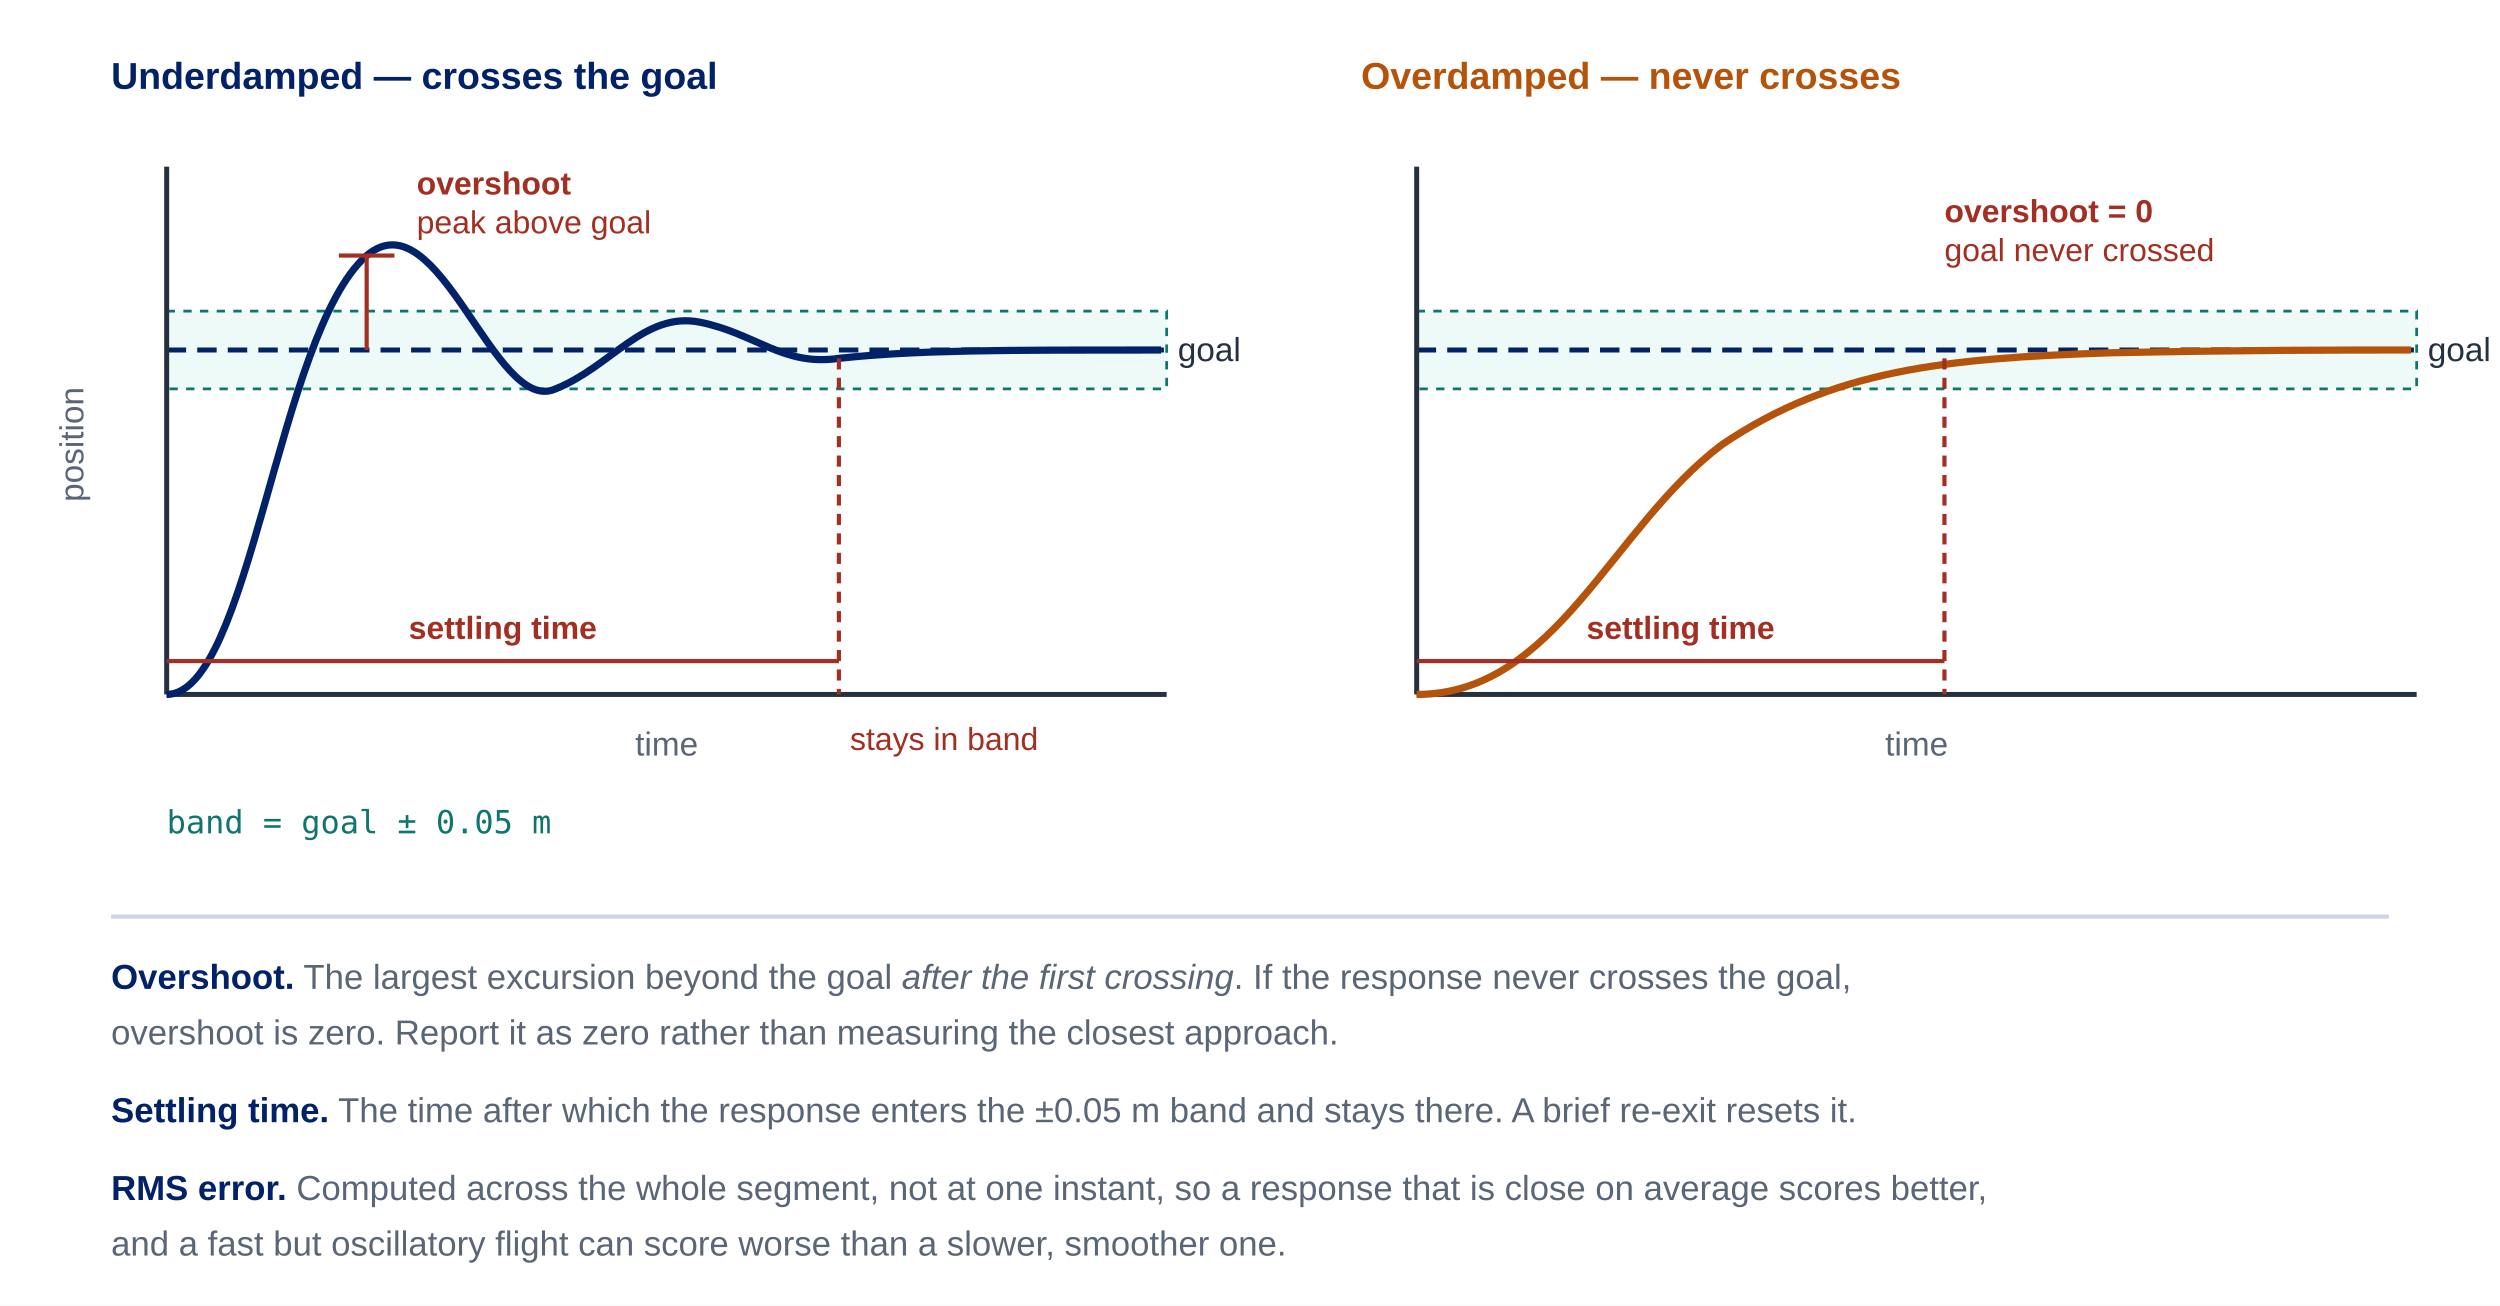
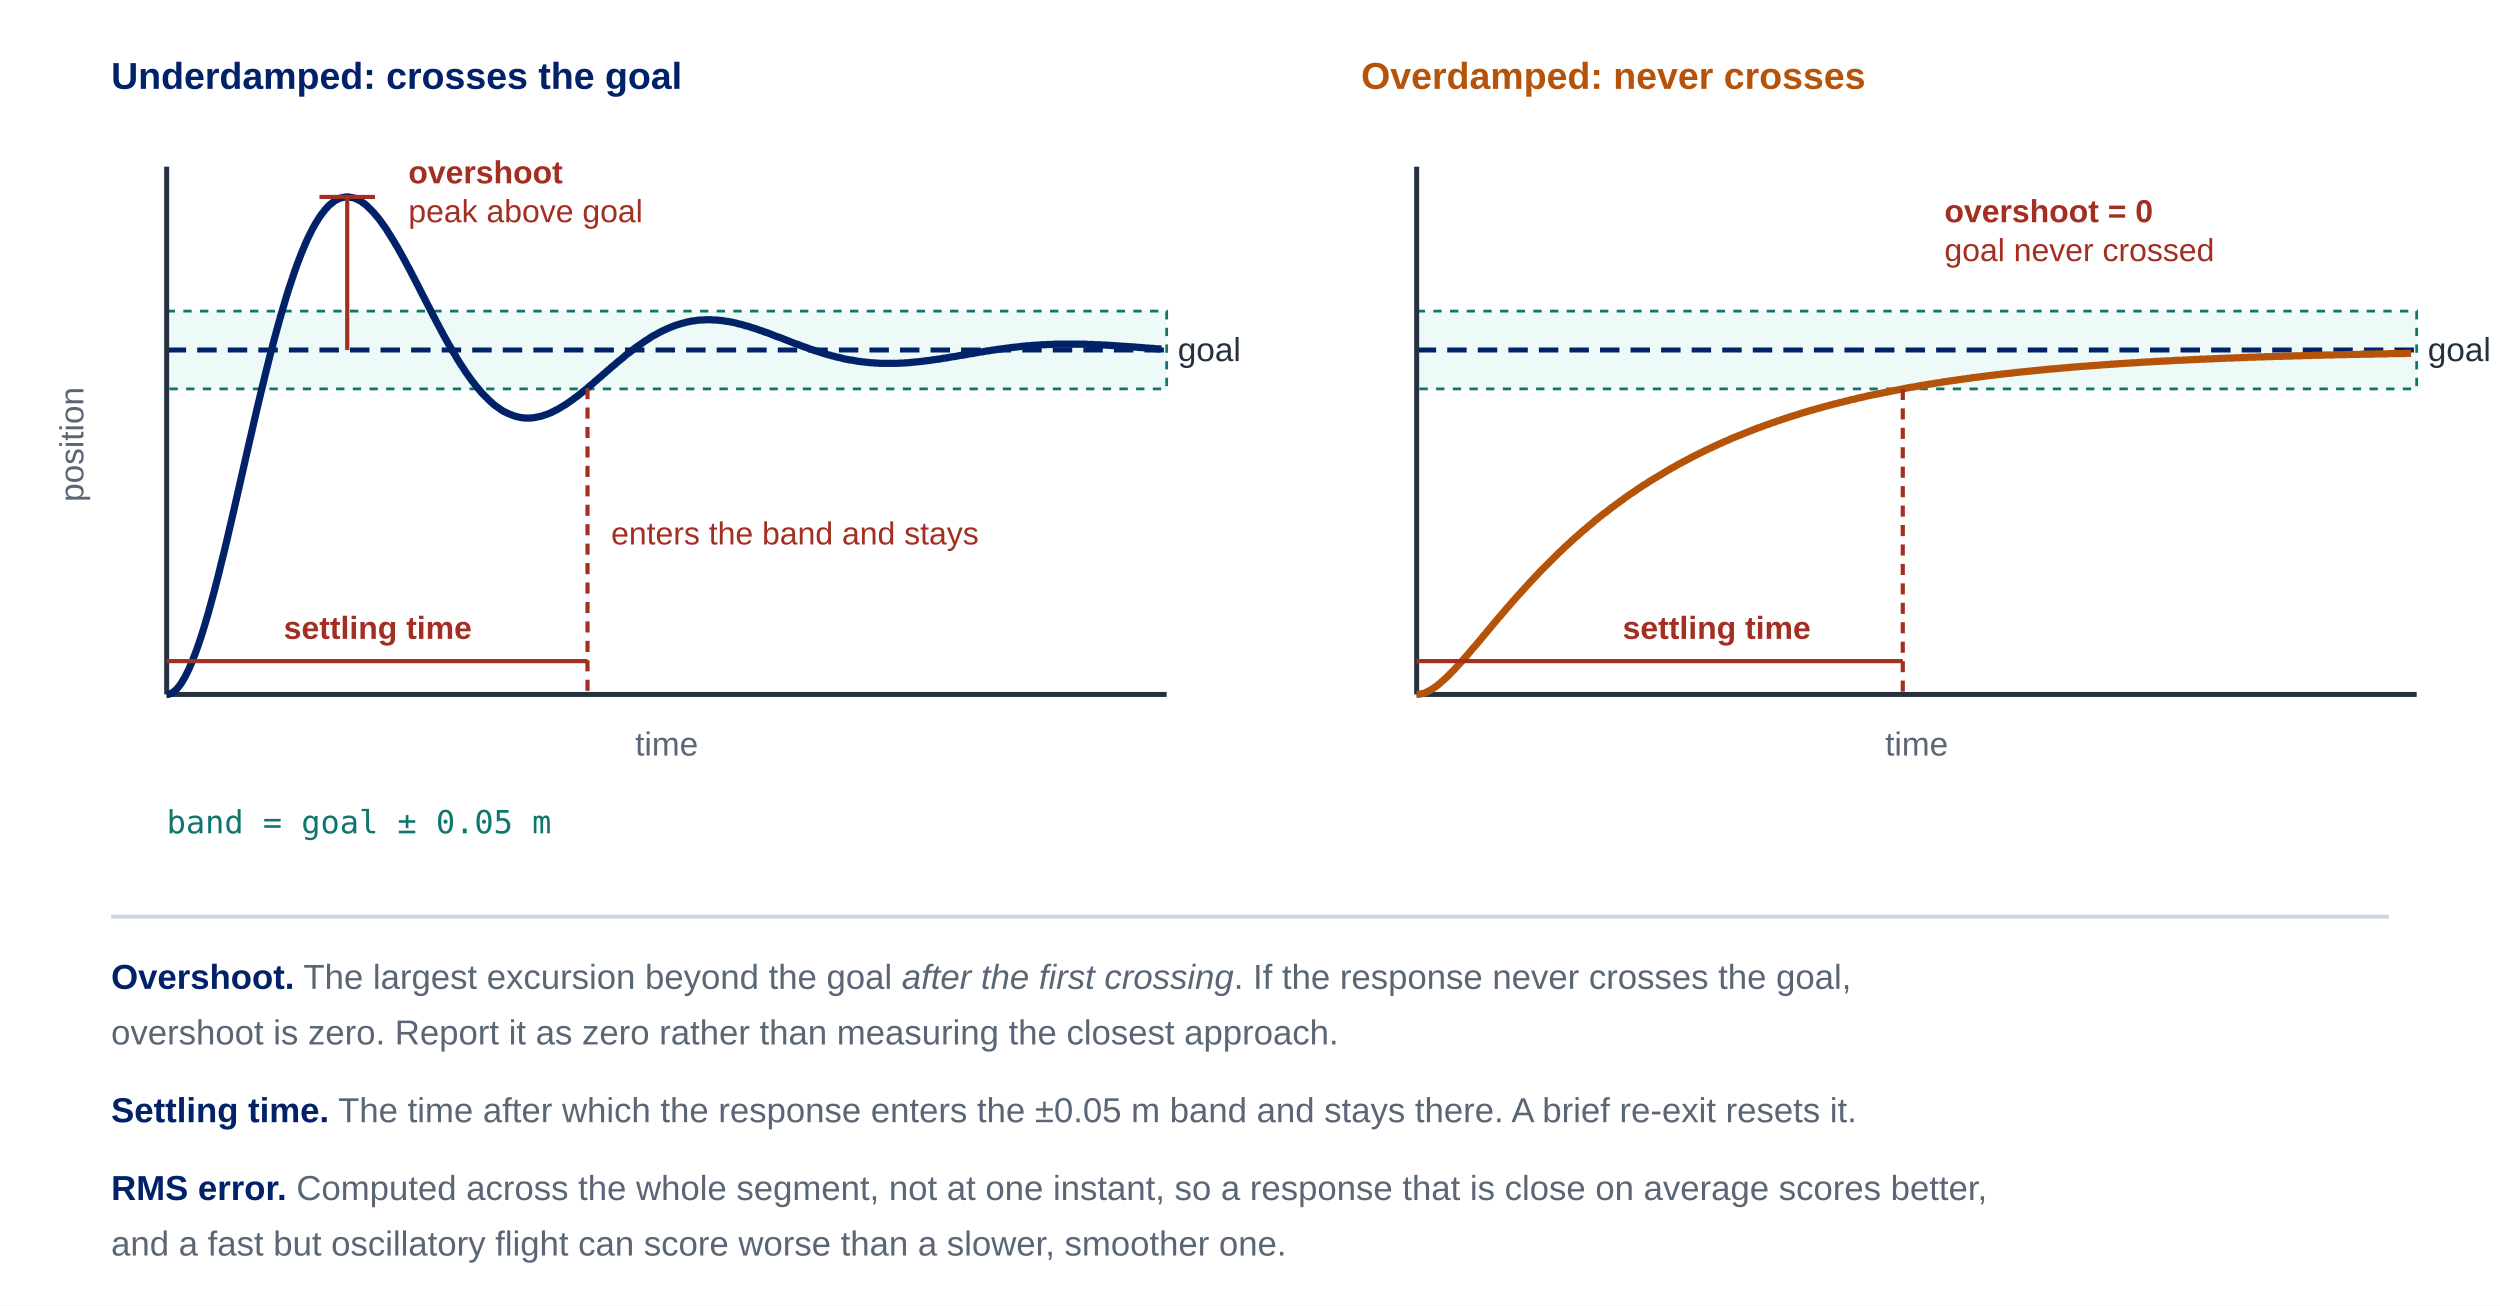
<svg xmlns="http://www.w3.org/2000/svg" viewBox="0 0 900 470" role="img" aria-labelledby="t d">
  <style>
    .ax     { stroke: #26313f; stroke-width: 1.8; }
    .grid   { stroke: #e4e9f0; stroke-width: 1; }
    .goal   { stroke: #012169; stroke-width: 1.8; stroke-dasharray: 7 4; }
    .band   { fill: #eefaf7; stroke: #0f766e; stroke-width: 1; stroke-dasharray: 3 3; }
-     .curve  { fill: none; stroke: #012169; stroke-width: 2.6; }
-     .curve2 { fill: none; stroke: #b45309; stroke-width: 2.6; }
+     .curve  { fill: none; stroke: #012169; stroke-width: 2.6; stroke-linejoin: round; }
+     .curve2 { fill: none; stroke: #b45309; stroke-width: 2.6; stroke-linejoin: round; }
    .ann    { stroke: #a32e22; stroke-width: 1.5; }
    .annt   { font-family: "Segoe UI", Arial, sans-serif; font-size: 11.5px; font-weight: 600; fill: #a32e22; }
    .lbl    { font-family: "Segoe UI", Arial, sans-serif; font-size: 12px; fill: #26313f; }
    .axl    { font-family: "Segoe UI", Arial, sans-serif; font-size: 12px; fill: #5a6675; }
    .hd     { font-family: "Segoe UI", Arial, sans-serif; font-size: 13.5px; font-weight: 700; fill: #012169; }
    .hd2    { font-family: "Segoe UI", Arial, sans-serif; font-size: 13.5px; font-weight: 700; fill: #b45309; }
    .note   { font-family: "Segoe UI", Arial, sans-serif; font-size: 12.5px; fill: #5a6675; }
    .mono   { font-family: "Cascadia Code", Consolas, monospace; font-size: 11.5px; fill: #0f766e; }
  </style>
  <rect width="900" height="470" fill="#ffffff" />
-   <text class="hd" x="40" y="32">Underdamped — crosses the goal</text>
+   <text class="hd" x="40" y="32">Underdamped: crosses the goal</text>
  <rect class="band" x="60" y="112" width="360" height="28" />
  <line class="goal" x1="60" y1="126" x2="420" y2="126" />
  <text class="lbl" x="424" y="130">goal</text>
  <line class="ax" x1="60" y1="250" x2="60" y2="60" />
  <line class="ax" x1="60" y1="250" x2="420" y2="250" />
  <text class="axl" x="30" y="160" transform="rotate(-90 30 160)" text-anchor="middle">position</text>
  <text class="axl" x="240" y="272" text-anchor="middle">time</text>
-   <path class="curve" d="M 60 250                          C 90 250, 100 120, 132 92                          C 158 70, 178 150, 200 140                          C 220 132, 232 112, 252 116                          C 272 120, 282 132, 302 129                          C 330 126, 360 126, 418 126" />
-   <line class="ann" x1="132" y1="92" x2="132" y2="126" />
-   <line class="ann" x1="122" y1="92" x2="142" y2="92" />
-   <text class="annt" x="150" y="70">overshoot</text>
-   <text class="annt" x="150" y="84" style="font-weight:400">peak above goal</text>
-   <line class="ann" x1="302" y1="129" x2="302" y2="250" stroke-dasharray="4 3" />
-   <line class="ann" x1="60" y1="238" x2="302" y2="238" />
-   <text class="annt" x="181" y="230" text-anchor="middle">settling time</text>
-   <text class="annt" x="306" y="270" style="font-weight:400">stays in band</text>
+   <path class="curve" d="M 60.0 250.0 60.5 250.0 61.0 249.8 61.5 249.7 62.0 249.4 62.5 249.1                          L 63.0 248.6 63.5 248.2 64.0 247.6 64.5 247.0 65.0 246.3 65.5 245.6                          L 66.0 244.7 66.5 243.9 67.0 242.9 67.5 241.9 68.0 240.9 68.5 239.7                          L 69.0 238.6 69.5 237.3 70.0 236.0 70.5 234.7 71.0 233.3 71.5 231.9                          L 72.0 230.4 72.5 228.9 73.0 227.3 73.5 225.7 74.0 224.0 74.5 222.3                          L 75.0 220.6 75.5 218.8 76.0 217.0 76.5 215.1 77.0 213.3 77.5 211.4                          L 78.0 209.4 78.5 207.5 79.0 205.5 79.5 203.4 80.0 201.4 80.5 199.4                          L 81.0 197.3 81.5 195.2 82.0 193.1 82.5 190.9 83.0 188.8 83.5 186.6                          L 84.0 184.5 84.5 182.3 85.0 180.1 85.5 177.9 86.0 175.7 86.5 173.5                          L 87.0 171.3 87.5 169.1 88.0 166.9 88.5 164.7 89.0 162.5 89.5 160.3                          L 90.0 158.1 90.5 156.0 91.0 153.8 91.5 151.6 92.0 149.5 92.5 147.3                          L 93.0 145.2 93.5 143.1 94.0 141.0 94.5 138.9 95.0 136.9 95.5 134.8                          L 96.0 132.8 96.5 130.8 97.0 128.8 97.5 126.9 98.0 125.0 98.5 123.0                          L 99.0 121.2 99.5 119.3 100.0 117.5 100.5 115.7 101.0 113.9 101.5 112.2                          L 102.0 110.5 102.5 108.8 103.0 107.1 103.5 105.5 104.0 103.9 104.5 102.4                          L 105.0 100.9 105.5 99.4 106.0 97.9 106.5 96.5 107.0 95.1 107.5 93.8                          L 108.0 92.5 108.5 91.2 109.0 90.0 109.5 88.8 110.0 87.6 110.5 86.5                          L 111.0 85.4 111.5 84.4 112.0 83.4 112.5 82.4 113.0 81.5 113.5 80.6                          L 114.0 79.8 114.5 79.0 115.0 78.2 115.5 77.5 116.0 76.8 116.5 76.2                          L 117.0 75.5 117.5 75.0 118.0 74.4 118.5 73.9 119.0 73.5 119.5 73.1                          L 120.0 72.7 120.5 72.3 121.0 72.0 121.5 71.8 122.0 71.5 122.5 71.3                          L 123.0 71.2 123.5 71.1 124.0 71.0 124.5 70.9 125.0 70.9 125.5 70.9                          L 126.0 71.0 126.5 71.1 127.0 71.2 127.5 71.3 128.0 71.5 128.5 71.7                          L 129.0 72.0 129.5 72.2 130.0 72.5 130.5 72.9 131.0 73.2 131.5 73.6                          L 132.0 74.0 132.5 74.5 133.0 75.0 133.5 75.5 134.0 76.0 134.5 76.5                          L 135.0 77.1 135.5 77.7 136.0 78.3 136.5 78.9 137.0 79.6 137.5 80.3                          L 138.0 81.0 138.5 81.7 139.0 82.4 139.5 83.2 140.0 84.0 140.5 84.8                          L 141.0 85.6 141.5 86.4 142.0 87.2 142.5 88.1 143.0 88.9 143.5 89.8                          L 144.0 90.7 144.5 91.6 145.0 92.5 145.5 93.4 146.0 94.3 146.5 95.3                          L 147.0 96.2 147.5 97.1 148.0 98.1 148.5 99.1 149.0 100.0 149.5 101.0                          L 150.0 102.0 150.5 102.9 151.0 103.9 151.5 104.9 152.0 105.9 152.5 106.8                          L 153.0 107.8 153.5 108.8 154.0 109.8 154.5 110.7 155.0 111.7 155.5 112.7                          L 156.0 113.7 156.5 114.6 157.0 115.6 157.5 116.5 158.0 117.5 158.5 118.4                          L 159.0 119.3 159.5 120.3 160.0 121.2 160.5 122.1 161.0 123.0 161.5 123.9                          L 162.0 124.7 162.5 125.6 163.0 126.5 163.5 127.3 164.0 128.1 164.5 129.0                          L 165.0 129.8 165.5 130.6 166.0 131.4 166.5 132.1 167.0 132.9 167.5 133.7                          L 168.0 134.4 168.5 135.1 169.0 135.8 169.5 136.5 170.0 137.2 170.5 137.8                          L 171.0 138.5 171.5 139.1 172.0 139.7 172.5 140.3 173.0 140.9 173.5 141.5                          L 174.0 142.0 174.5 142.5 175.0 143.0 175.5 143.5 176.0 144.0 176.5 144.5                          L 177.0 144.9 177.5 145.4 178.0 145.8 178.5 146.2 179.0 146.5 179.5 146.9                          L 180.0 147.2 180.5 147.6 181.0 147.9 181.5 148.2 182.0 148.4 182.5 148.7                          L 183.0 148.9 183.5 149.1 184.0 149.3 184.5 149.5 185.0 149.7 185.5 149.8                          L 186.0 150.0 186.5 150.1 187.0 150.2 187.5 150.3 188.0 150.4 188.5 150.4                          L 189.0 150.5 189.5 150.5 190.0 150.5 190.5 150.5 191.0 150.5 191.5 150.4                          L 192.0 150.4 192.5 150.3 193.0 150.2 193.5 150.1 194.0 150.0 194.5 149.9                          L 195.0 149.8 195.5 149.6 196.0 149.4 196.5 149.3 197.0 149.1 197.5 148.9                          L 198.0 148.7 198.5 148.5 199.0 148.2 199.5 148.0 200.0 147.7 200.5 147.5                          L 201.0 147.2 201.5 146.9 202.0 146.6 202.5 146.3 203.0 146.0 203.5 145.7                          L 204.0 145.4 204.5 145.0 205.0 144.7 205.5 144.3 206.0 144.0 206.5 143.6                          L 207.0 143.2 207.5 142.9 208.0 142.5 208.5 142.1 209.0 141.7 209.5 141.3                          L 210.0 140.9 210.5 140.5 211.0 140.1 211.5 139.7 212.0 139.2 212.5 138.8                          L 213.0 138.4 213.5 138.0 214.0 137.5 214.5 137.1 215.0 136.7 215.5 136.2                          L 216.0 135.8 216.5 135.4 217.0 134.9 217.5 134.5 218.0 134.1 218.5 133.6                          L 219.0 133.2 219.5 132.8 220.0 132.3 220.5 131.9 221.0 131.5 221.5 131.1                          L 222.0 130.6 222.5 130.2 223.0 129.8 223.5 129.4 224.0 129.0 224.5 128.6                          L 225.0 128.1 225.5 127.7 226.0 127.3 226.5 127.0 227.0 126.6 227.5 126.2                          L 228.0 125.8 228.5 125.4 229.0 125.0 229.5 124.7 230.0 124.3 230.5 124.0                          L 231.0 123.6 231.5 123.3 232.0 122.9 232.5 122.6 233.0 122.3 233.5 122.0                          L 234.0 121.6 234.5 121.3 235.0 121.0 235.5 120.7 236.0 120.5 236.5 120.2                          L 237.0 119.9 237.5 119.6 238.0 119.4 238.5 119.1 239.0 118.9 239.5 118.7                          L 240.0 118.4 240.5 118.2 241.0 118.0 241.5 117.8 242.0 117.6 242.5 117.4                          L 243.0 117.2 243.5 117.0 244.0 116.9 244.5 116.7 245.0 116.6 245.5 116.4                          L 246.0 116.3 246.5 116.2 247.0 116.0 247.5 115.9 248.0 115.8 248.5 115.7                          L 249.0 115.6 249.5 115.5 250.0 115.5 250.5 115.4 251.0 115.3 251.5 115.3                          L 252.0 115.2 252.5 115.2 253.0 115.2 253.5 115.2 254.0 115.1 254.5 115.1                          L 255.0 115.1 255.5 115.1 256.0 115.1 256.5 115.2 257.0 115.2 257.5 115.2                          L 258.0 115.2 258.5 115.3 259.0 115.3 259.5 115.4 260.0 115.4 260.5 115.5                          L 261.0 115.6 261.5 115.7 262.0 115.7 262.5 115.8 263.0 115.9 263.5 116.0                          L 264.0 116.1 264.5 116.2 265.0 116.3 265.5 116.5 266.0 116.6 266.5 116.7                          L 267.0 116.8 267.5 117.0 268.0 117.1 268.5 117.3 269.0 117.4 269.5 117.5                          L 270.0 117.7 270.5 117.9 271.0 118.0 271.5 118.2 272.0 118.3 272.5 118.5                          L 273.0 118.7 273.5 118.9 274.0 119.0 274.5 119.2 275.0 119.4 275.5 119.6                          L 276.0 119.7 276.5 119.9 277.0 120.1 277.5 120.3 278.0 120.5 278.5 120.7                          L 279.0 120.9 279.5 121.1 280.0 121.3 280.5 121.4 281.0 121.6 281.5 121.8                          L 282.0 122.0 282.5 122.2 283.0 122.4 283.5 122.6 284.0 122.8 284.5 123.0                          L 285.0 123.2 285.5 123.4 286.0 123.6 286.5 123.8 287.0 123.9 287.5 124.1                          L 288.0 124.3 288.5 124.5 289.0 124.7 289.5 124.9 290.0 125.0 290.5 125.2                          L 291.0 125.4 291.5 125.6 292.0 125.8 292.5 125.9 293.0 126.1 293.5 126.3                          L 294.0 126.4 294.5 126.6 295.0 126.7 295.5 126.9 296.0 127.1 296.5 127.2                          L 297.0 127.4 297.5 127.5 298.0 127.7 298.5 127.8 299.0 127.9 299.5 128.1                          L 300.0 128.2 300.5 128.3 301.0 128.5 301.5 128.6 302.0 128.7 302.5 128.8                          L 303.0 128.9 303.5 129.1 304.0 129.2 304.5 129.3 305.0 129.4 305.5 129.5                          L 306.0 129.6 306.5 129.6 307.0 129.7 307.5 129.8 308.0 129.9 308.5 130.0                          L 309.0 130.1 309.5 130.1 310.0 130.2 310.5 130.3 311.0 130.3 311.5 130.4                          L 312.0 130.4 312.5 130.5 313.0 130.5 313.5 130.6 314.0 130.6 314.5 130.6                          L 315.0 130.7 315.5 130.7 316.0 130.7 316.5 130.8 317.0 130.8 317.5 130.8                          L 318.0 130.8 318.5 130.8 319.0 130.8 319.5 130.8 320.0 130.8 320.5 130.8                          L 321.0 130.8 321.5 130.8 322.0 130.8 322.5 130.8 323.0 130.8 323.5 130.8                          L 324.0 130.7 324.5 130.7 325.0 130.7 325.5 130.7 326.0 130.6 326.5 130.6                          L 327.0 130.6 327.5 130.5 328.0 130.5 328.5 130.4 329.0 130.4 329.5 130.3                          L 330.0 130.3 330.5 130.2 331.0 130.2 331.5 130.1 332.0 130.1 332.5 130.0                          L 333.0 129.9 333.5 129.9 334.0 129.8 334.5 129.8 335.0 129.7 335.5 129.6                          L 336.0 129.5 336.5 129.5 337.0 129.4 337.5 129.3 338.0 129.3 338.5 129.2                          L 339.0 129.1 339.5 129.0 340.0 128.9 340.5 128.9 341.0 128.8 341.5 128.7                          L 342.0 128.6 342.5 128.5 343.0 128.4 343.5 128.4 344.0 128.3 344.5 128.2                          L 345.0 128.1 345.5 128.0 346.0 127.9 346.5 127.9 347.0 127.8 347.5 127.7                          L 348.0 127.6 348.5 127.5 349.0 127.4 349.5 127.3 350.0 127.3 350.5 127.2                          L 351.0 127.1 351.5 127.0 352.0 126.9 352.5 126.8 353.0 126.7 353.5 126.7                          L 354.0 126.6 354.5 126.5 355.0 126.4 355.5 126.3 356.0 126.3 356.5 126.2                          L 357.0 126.1 357.5 126.0 358.0 126.0 358.5 125.9 359.0 125.8 359.5 125.7                          L 360.0 125.7 360.5 125.6 361.0 125.5 361.5 125.5 362.0 125.4 362.5 125.3                          L 363.0 125.3 363.5 125.2 364.0 125.1 364.5 125.1 365.0 125.0 365.5 125.0                          L 366.0 124.9 366.5 124.9 367.0 124.8 367.5 124.7 368.0 124.7 368.5 124.6                          L 369.0 124.6 369.5 124.5 370.0 124.5 370.5 124.5 371.0 124.4 371.5 124.4                          L 372.0 124.3 372.5 124.3 373.0 124.3 373.5 124.2 374.0 124.2 374.5 124.2                          L 375.0 124.1 375.5 124.1 376.0 124.1 376.5 124.1 377.0 124.0 377.5 124.0                          L 378.0 124.0 378.5 124.0 379.0 124.0 379.5 123.9 380.0 123.9 380.5 123.9                          L 381.0 123.9 381.5 123.9 382.0 123.9 382.5 123.9 383.0 123.9 383.5 123.9                          L 384.0 123.9 384.5 123.9 385.0 123.9 385.5 123.9 386.0 123.9 386.5 123.9                          L 387.0 123.9 387.5 123.9 388.0 123.9 388.5 123.9 389.0 123.9 389.5 123.9                          L 390.0 123.9 390.5 123.9 391.0 123.9 391.5 124.0 392.0 124.0 392.5 124.0                          L 393.0 124.0 393.5 124.0 394.0 124.1 394.5 124.1 395.0 124.1 395.5 124.1                          L 396.0 124.1 396.5 124.2 397.0 124.2 397.5 124.2 398.0 124.2 398.5 124.3                          L 399.0 124.3 399.5 124.3 400.0 124.4 400.5 124.4 401.0 124.4 401.5 124.5                          L 402.0 124.5 402.5 124.5 403.0 124.6 403.5 124.6 404.0 124.6 404.5 124.7                          L 405.0 124.7 405.5 124.7 406.0 124.8 406.5 124.8 407.0 124.8 407.5 124.9                          L 408.0 124.9 408.5 124.9 409.0 125.0 409.5 125.0 410.0 125.1 410.5 125.1                          L 411.0 125.1 411.5 125.2 412.0 125.2 412.5 125.3 413.0 125.3 413.5 125.3                          L 414.0 125.4 414.5 125.4 415.0 125.4 415.5 125.5 416.0 125.5 416.5 125.6                          L 417.0 125.6 417.5 125.6 418.0 125.7" />
+   <line class="ann" x1="125.0" y1="70.9" x2="125.0" y2="126" />
+   <line class="ann" x1="115.0" y1="70.9" x2="135.0" y2="70.9" />
+   <text class="annt" x="147" y="66">overshoot</text>
+   <text class="annt" x="147" y="80" style="font-weight:400">peak above goal</text>
+   <line class="ann" x1="211.5" y1="139.7" x2="211.5" y2="250" stroke-dasharray="4 3" />
+   <line class="ann" x1="60" y1="238" x2="211.5" y2="238" />
+   <text class="annt" x="136" y="230" text-anchor="middle">settling time</text>
+   <text class="annt" x="220" y="196" style="font-weight:400">enters the band and stays</text>
  <text class="mono" x="60" y="300">band = goal ± 0.05 m</text>
-   <text class="hd2" x="490" y="32">Overdamped — never crosses</text>
+   <text class="hd2" x="490" y="32">Overdamped: never crosses</text>
  <rect class="band" x="510" y="112" width="360" height="28" />
  <line class="goal" x1="510" y1="126" x2="870" y2="126" />
  <text class="lbl" x="874" y="130">goal</text>
  <line class="ax" x1="510" y1="250" x2="510" y2="60" />
  <line class="ax" x1="510" y1="250" x2="870" y2="250" />
  <text class="axl" x="690" y="272" text-anchor="middle">time</text>
-   <path class="curve2" d="M 510 250                           C 560 250, 580 190, 620 160                           C 660 133, 700 129, 760 127                           C 810 126, 840 126, 868 126" />
-   <line class="ann" x1="700" y1="129" x2="700" y2="250" stroke-dasharray="4 3" />
-   <line class="ann" x1="510" y1="238" x2="700" y2="238" />
-   <text class="annt" x="605" y="230" text-anchor="middle">settling time</text>
+   <path class="curve2" d="M 510.0 250.0 510.5 250.0 511.0 249.9 511.5 249.8 512.0 249.7 512.5 249.6                          L 513.0 249.4 513.5 249.2 514.0 248.9 514.5 248.7 515.0 248.4 515.5 248.1                          L 516.0 247.8 516.5 247.4 517.0 247.1 517.5 246.7 518.0 246.3 518.5 245.9                          L 519.0 245.4 519.5 245.0 520.0 244.5 520.5 244.1 521.0 243.6 521.5 243.1                          L 522.0 242.6 522.5 242.1 523.0 241.6 523.5 241.1 524.0 240.5 524.5 240.0                          L 525.0 239.4 525.5 238.9 526.0 238.3 526.5 237.8 527.0 237.2 527.5 236.6                          L 528.0 236.1 528.5 235.5 529.0 234.9 529.5 234.3 530.0 233.7 530.5 233.1                          L 531.0 232.6 531.5 232.0 532.0 231.4 532.5 230.8 533.0 230.2 533.5 229.6                          L 534.0 229.0 534.5 228.4 535.0 227.8 535.5 227.2 536.0 226.6 536.5 226.0                          L 537.0 225.4 537.5 224.8 538.0 224.2 538.5 223.6 539.0 223.0 539.5 222.4                          L 540.0 221.9 540.5 221.3 541.0 220.7 541.5 220.1 542.0 219.5 542.5 218.9                          L 543.0 218.4 543.5 217.8 544.0 217.2 544.5 216.6 545.0 216.1 545.5 215.5                          L 546.0 214.9 546.5 214.4 547.0 213.8 547.5 213.3 548.0 212.7 548.5 212.2                          L 549.0 211.6 549.5 211.1 550.0 210.5 550.5 210.0 551.0 209.4 551.5 208.9                          L 552.0 208.4 552.5 207.8 553.0 207.3 553.5 206.8 554.0 206.2 554.5 205.7                          L 555.0 205.2 555.5 204.7 556.0 204.2 556.5 203.7 557.0 203.2 557.5 202.7                          L 558.0 202.2 558.5 201.7 559.0 201.2 559.5 200.7 560.0 200.2 560.5 199.7                          L 561.0 199.2 561.5 198.7 562.0 198.3 562.5 197.8 563.0 197.3 563.5 196.8                          L 564.0 196.4 564.5 195.9 565.0 195.5 565.5 195.0 566.0 194.5 566.5 194.1                          L 567.0 193.6 567.5 193.2 568.0 192.8 568.5 192.3 569.0 191.9 569.5 191.4                          L 570.0 191.0 570.5 190.6 571.0 190.2 571.5 189.7 572.0 189.3 572.5 188.9                          L 573.0 188.5 573.5 188.1 574.0 187.6 574.5 187.2 575.0 186.8 575.5 186.4                          L 576.0 186.0 576.5 185.6 577.0 185.2 577.5 184.8 578.0 184.5 578.5 184.1                          L 579.0 183.7 579.5 183.3 580.0 182.9 580.5 182.5 581.0 182.2 581.5 181.8                          L 582.0 181.4 582.5 181.1 583.0 180.7 583.5 180.3 584.0 180.0 584.5 179.6                          L 585.0 179.2 585.5 178.9 586.0 178.5 586.5 178.2 587.0 177.8 587.5 177.5                          L 588.0 177.2 588.5 176.8 589.0 176.5 589.5 176.1 590.0 175.8 590.5 175.5                          L 591.0 175.1 591.5 174.8 592.0 174.5 592.5 174.2 593.0 173.9 593.5 173.5                          L 594.0 173.2 594.5 172.9 595.0 172.6 595.5 172.3 596.0 172.0 596.5 171.7                          L 597.0 171.4 597.5 171.1 598.0 170.8 598.5 170.5 599.0 170.2 599.5 169.9                          L 600.0 169.6 600.5 169.3 601.0 169.0 601.5 168.7 602.0 168.4 602.5 168.2                          L 603.0 167.9 603.5 167.6 604.0 167.3 604.5 167.0 605.0 166.8 605.5 166.5                          L 606.0 166.2 606.5 166.0 607.0 165.7 607.5 165.4 608.0 165.2 608.5 164.9                          L 609.0 164.6 609.5 164.4 610.0 164.1 610.5 163.9 611.0 163.6 611.5 163.4                          L 612.0 163.1 612.5 162.9 613.0 162.6 613.5 162.4 614.0 162.1 614.5 161.9                          L 615.0 161.7 615.5 161.4 616.0 161.2 616.5 161.0 617.0 160.7 617.5 160.5                          L 618.0 160.3 618.5 160.0 619.0 159.8 619.5 159.6 620.0 159.4 620.5 159.1                          L 621.0 158.9 621.5 158.7 622.0 158.5 622.5 158.3 623.0 158.0 623.5 157.8                          L 624.0 157.6 624.5 157.4 625.0 157.2 625.5 157.0 626.0 156.8 626.5 156.6                          L 627.0 156.4 627.5 156.2 628.0 156.0 628.5 155.8 629.0 155.6 629.5 155.4                          L 630.0 155.2 630.5 155.0 631.0 154.8 631.5 154.6 632.0 154.4 632.5 154.2                          L 633.0 154.0 633.5 153.9 634.0 153.7 634.5 153.5 635.0 153.3 635.5 153.1                          L 636.0 152.9 636.5 152.8 637.0 152.6 637.5 152.4 638.0 152.2 638.5 152.1                          L 639.0 151.9 639.5 151.7 640.0 151.5 640.5 151.4 641.0 151.2 641.5 151.0                          L 642.0 150.9 642.5 150.7 643.0 150.5 643.5 150.4 644.0 150.2 644.5 150.0                          L 645.0 149.9 645.5 149.7 646.0 149.6 646.5 149.4 647.0 149.3 647.5 149.1                          L 648.0 148.9 648.5 148.8 649.0 148.6 649.5 148.5 650.0 148.3 650.5 148.2                          L 651.0 148.0 651.5 147.9 652.0 147.7 652.5 147.6 653.0 147.5 653.5 147.3                          L 654.0 147.2 654.5 147.0 655.0 146.9 655.5 146.8 656.0 146.6 656.5 146.5                          L 657.0 146.3 657.5 146.2 658.0 146.1 658.5 145.9 659.0 145.8 659.5 145.7                          L 660.0 145.5 660.5 145.4 661.0 145.3 661.5 145.2 662.0 145.0 662.5 144.9                          L 663.0 144.8 663.5 144.7 664.0 144.5 664.5 144.4 665.0 144.3 665.5 144.2                          L 666.0 144.0 666.5 143.9 667.0 143.8 667.5 143.7 668.0 143.6 668.5 143.4                          L 669.0 143.3 669.5 143.2 670.0 143.1 670.5 143.0 671.0 142.9 671.5 142.8                          L 672.0 142.6 672.5 142.5 673.0 142.4 673.5 142.3 674.0 142.2 674.5 142.1                          L 675.0 142.0 675.5 141.9 676.0 141.8 676.5 141.7 677.0 141.6 677.5 141.5                          L 678.0 141.4 678.5 141.3 679.0 141.2 679.5 141.1 680.0 141.0 680.5 140.9                          L 681.0 140.8 681.5 140.7 682.0 140.6 682.5 140.5 683.0 140.4 683.5 140.3                          L 684.0 140.2 684.5 140.1 685.0 140.0 685.5 139.9 686.0 139.8 686.5 139.7                          L 687.0 139.6 687.5 139.5 688.0 139.4 688.5 139.4 689.0 139.3 689.5 139.2                          L 690.0 139.1 690.5 139.0 691.0 138.9 691.5 138.8 692.0 138.7 692.5 138.7                          L 693.0 138.6 693.5 138.5 694.0 138.4 694.5 138.3 695.0 138.2 695.5 138.2                          L 696.0 138.1 696.5 138.0 697.0 137.9 697.5 137.8 698.0 137.8 698.5 137.7                          L 699.0 137.6 699.5 137.5 700.0 137.4 700.5 137.4 701.0 137.3 701.5 137.2                          L 702.0 137.1 702.5 137.1 703.0 137.0 703.5 136.9 704.0 136.9 704.5 136.8                          L 705.0 136.7 705.5 136.6 706.0 136.6 706.5 136.5 707.0 136.4 707.5 136.4                          L 708.0 136.3 708.5 136.2 709.0 136.2 709.5 136.1 710.0 136.0 710.5 135.9                          L 711.0 135.9 711.5 135.8 712.0 135.8 712.5 135.7 713.0 135.6 713.5 135.6                          L 714.0 135.5 714.5 135.4 715.0 135.4 715.5 135.3 716.0 135.2 716.5 135.2                          L 717.0 135.1 717.5 135.1 718.0 135.0 718.5 134.9 719.0 134.9 719.5 134.8                          L 720.0 134.8 720.5 134.7 721.0 134.6 721.5 134.6 722.0 134.5 722.5 134.5                          L 723.0 134.4 723.5 134.4 724.0 134.3 724.5 134.3 725.0 134.2 725.5 134.1                          L 726.0 134.1 726.5 134.0 727.0 134.0 727.5 133.9 728.0 133.9 728.5 133.8                          L 729.0 133.8 729.5 133.7 730.0 133.7 730.5 133.6 731.0 133.6 731.5 133.5                          L 732.0 133.5 732.5 133.4 733.0 133.4 733.5 133.3 734.0 133.3 734.5 133.2                          L 735.0 133.2 735.5 133.1 736.0 133.1 736.5 133.0 737.0 133.0 737.5 132.9                          L 738.0 132.9 738.5 132.8 739.0 132.8 739.5 132.8 740.0 132.7 740.5 132.7                          L 741.0 132.6 741.5 132.6 742.0 132.5 742.5 132.5 743.0 132.4 743.5 132.4                          L 744.0 132.4 744.5 132.3 745.0 132.3 745.5 132.2 746.0 132.2 746.5 132.1                          L 747.0 132.1 747.5 132.1 748.0 132.0 748.5 132.0 749.0 131.9 749.5 131.9                          L 750.0 131.9 750.5 131.8 751.0 131.8 751.5 131.8 752.0 131.7 752.5 131.7                          L 753.0 131.6 753.5 131.6 754.0 131.6 754.5 131.5 755.0 131.5 755.5 131.5                          L 756.0 131.4 756.5 131.4 757.0 131.3 757.5 131.3 758.0 131.3 758.5 131.2                          L 759.0 131.2 759.5 131.2 760.0 131.1 760.5 131.1 761.0 131.1 761.5 131.0                          L 762.0 131.0 762.5 131.0 763.0 130.9 763.5 130.9 764.0 130.9 764.5 130.8                          L 765.0 130.8 765.5 130.8 766.0 130.7 766.5 130.7 767.0 130.7 767.5 130.6                          L 768.0 130.6 768.5 130.6 769.0 130.6 769.5 130.5 770.0 130.5 770.5 130.5                          L 771.0 130.4 771.5 130.4 772.0 130.4 772.5 130.3 773.0 130.3 773.5 130.3                          L 774.0 130.3 774.5 130.2 775.0 130.2 775.5 130.2 776.0 130.1 776.5 130.1                          L 777.0 130.1 777.5 130.1 778.0 130.0 778.5 130.0 779.0 130.0 779.5 130.0                          L 780.0 129.9 780.5 129.9 781.0 129.9 781.5 129.9 782.0 129.8 782.5 129.8                          L 783.0 129.8 783.5 129.7 784.0 129.7 784.5 129.7 785.0 129.7 785.5 129.7                          L 786.0 129.6 786.5 129.6 787.0 129.6 787.5 129.6 788.0 129.5 788.5 129.5                          L 789.0 129.5 789.5 129.5 790.0 129.4 790.5 129.4 791.0 129.4 791.5 129.4                          L 792.0 129.3 792.5 129.3 793.0 129.3 793.5 129.3 794.0 129.3 794.5 129.2                          L 795.0 129.2 795.5 129.2 796.0 129.2 796.5 129.2 797.0 129.1 797.5 129.1                          L 798.0 129.1 798.5 129.1 799.0 129.0 799.5 129.0 800.0 129.0 800.5 129.0                          L 801.0 129.0 801.5 128.9 802.0 128.9 802.5 128.9 803.0 128.9 803.5 128.9                          L 804.0 128.9 804.5 128.8 805.0 128.8 805.5 128.8 806.0 128.8 806.5 128.8                          L 807.0 128.7 807.5 128.7 808.0 128.7 808.5 128.7 809.0 128.7 809.5 128.6                          L 810.0 128.6 810.5 128.6 811.0 128.6 811.5 128.6 812.0 128.6 812.5 128.5                          L 813.0 128.5 813.5 128.5 814.0 128.5 814.5 128.5 815.0 128.5 815.5 128.4                          L 816.0 128.4 816.5 128.4 817.0 128.4 817.5 128.4 818.0 128.4 818.5 128.3                          L 819.0 128.3 819.5 128.3 820.0 128.3 820.5 128.3 821.0 128.3 821.5 128.3                          L 822.0 128.2 822.5 128.2 823.0 128.2 823.5 128.2 824.0 128.2 824.5 128.2                          L 825.0 128.2 825.5 128.1 826.0 128.1 826.5 128.1 827.0 128.1 827.5 128.1                          L 828.0 128.1 828.5 128.1 829.0 128.0 829.5 128.0 830.0 128.0 830.5 128.0                          L 831.0 128.0 831.5 128.0 832.0 128.0 832.5 127.9 833.0 127.9 833.5 127.9                          L 834.0 127.9 834.5 127.9 835.0 127.9 835.5 127.9 836.0 127.9 836.5 127.8                          L 837.0 127.8 837.5 127.8 838.0 127.8 838.5 127.8 839.0 127.8 839.5 127.8                          L 840.0 127.8 840.5 127.7 841.0 127.7 841.5 127.7 842.0 127.7 842.5 127.7                          L 843.0 127.7 843.5 127.7 844.0 127.7 844.5 127.7 845.0 127.6 845.5 127.6                          L 846.0 127.6 846.5 127.6 847.0 127.6 847.5 127.6 848.0 127.6 848.5 127.6                          L 849.0 127.6 849.5 127.6 850.0 127.5 850.5 127.5 851.0 127.5 851.5 127.5                          L 852.0 127.5 852.5 127.5 853.0 127.5 853.5 127.5 854.0 127.5 854.5 127.5                          L 855.0 127.4 855.5 127.4 856.0 127.4 856.5 127.4 857.0 127.4 857.5 127.4                          L 858.0 127.4 858.5 127.4 859.0 127.4 859.5 127.4 860.0 127.3 860.5 127.3                          L 861.0 127.3 861.5 127.3 862.0 127.3 862.5 127.3 863.0 127.3 863.5 127.3                          L 864.0 127.3 864.5 127.3 865.0 127.3 865.5 127.3 866.0 127.2 866.5 127.2                          L 867.0 127.2 867.5 127.2 868.0 127.2" />
+   <line class="ann" x1="685.0" y1="140.0" x2="685.0" y2="250" stroke-dasharray="4 3" />
+   <line class="ann" x1="510" y1="238" x2="685.0" y2="238" />
+   <text class="annt" x="618" y="230" text-anchor="middle">settling time</text>
  <text class="annt" x="700" y="80">overshoot = 0</text>
  <text class="annt" x="700" y="94" style="font-weight:400">goal never crossed</text>
  <line x1="40" y1="330" x2="860" y2="330" stroke="#cdd6e4" stroke-width="1.5" />
  <text class="note" x="40" y="356">
    <tspan style="font-weight:700;fill:#012169">Overshoot.</tspan> The largest excursion beyond the goal <tspan style="font-style:italic">after the first crossing</tspan>. If the response never crosses the goal,</text>
  <text class="note" x="40" y="376">overshoot is zero. Report it as zero rather than measuring the closest approach.</text>
  <text class="note" x="40" y="404">
    <tspan style="font-weight:700;fill:#012169">Settling time.</tspan> The time after which the response enters the ±0.05 m band and stays there. A brief re-exit resets it.</text>
  <text class="note" x="40" y="432">
    <tspan style="font-weight:700;fill:#012169">RMS error.</tspan> Computed across the whole segment, not at one instant, so a response that is close on average scores better,</text>
  <text class="note" x="40" y="452">and a fast but oscillatory flight can score worse than a slower, smoother one.</text>
</svg>
